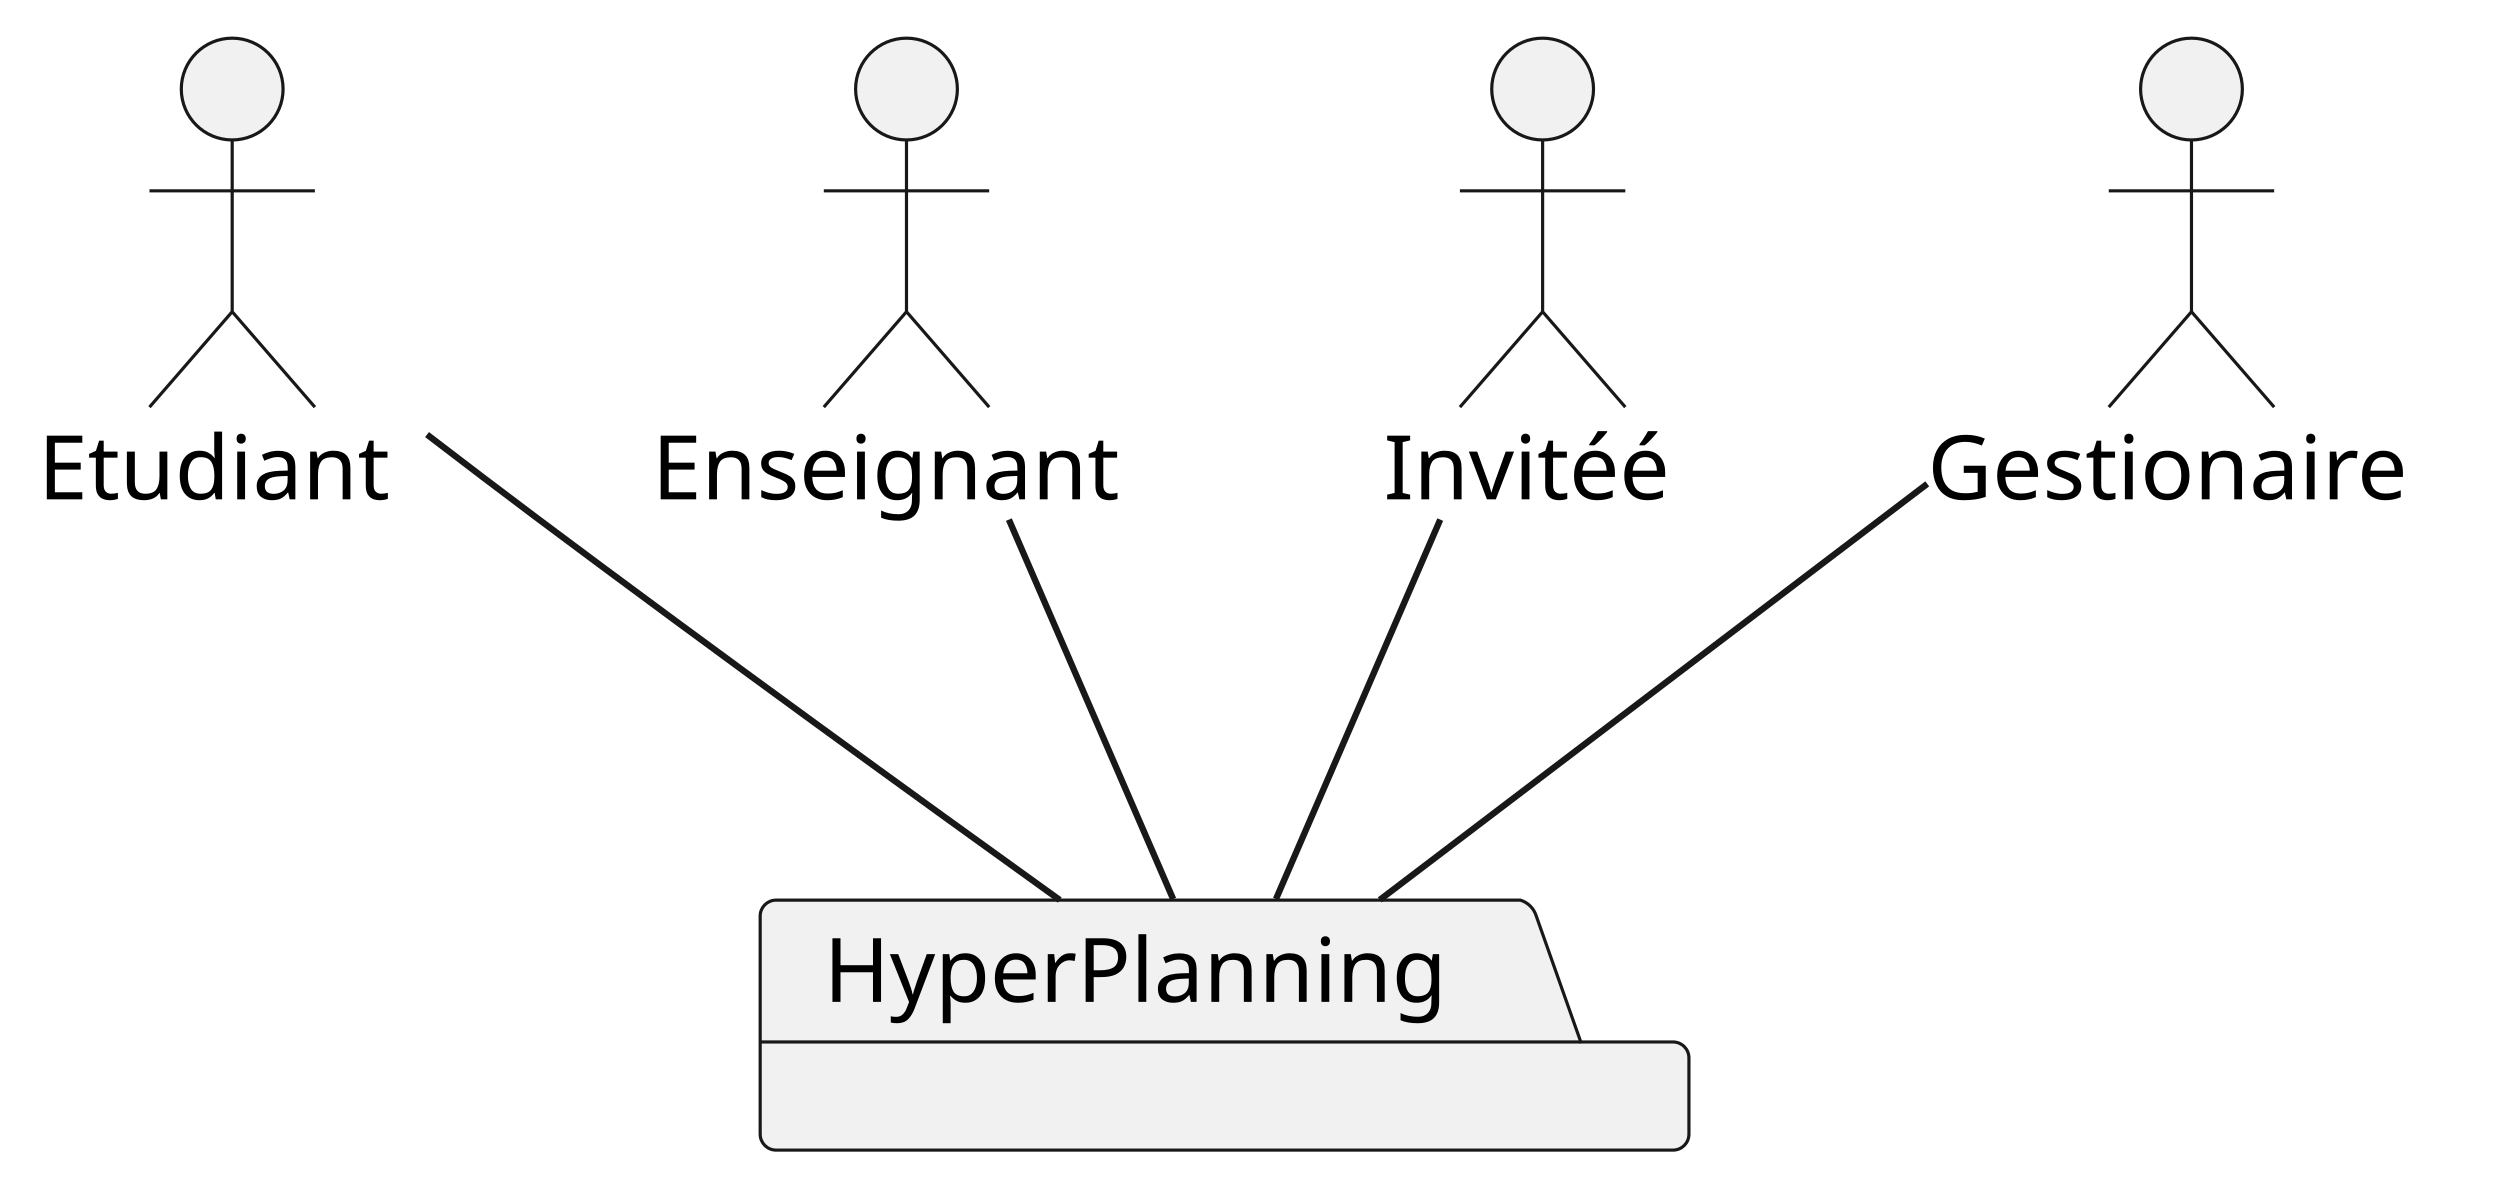
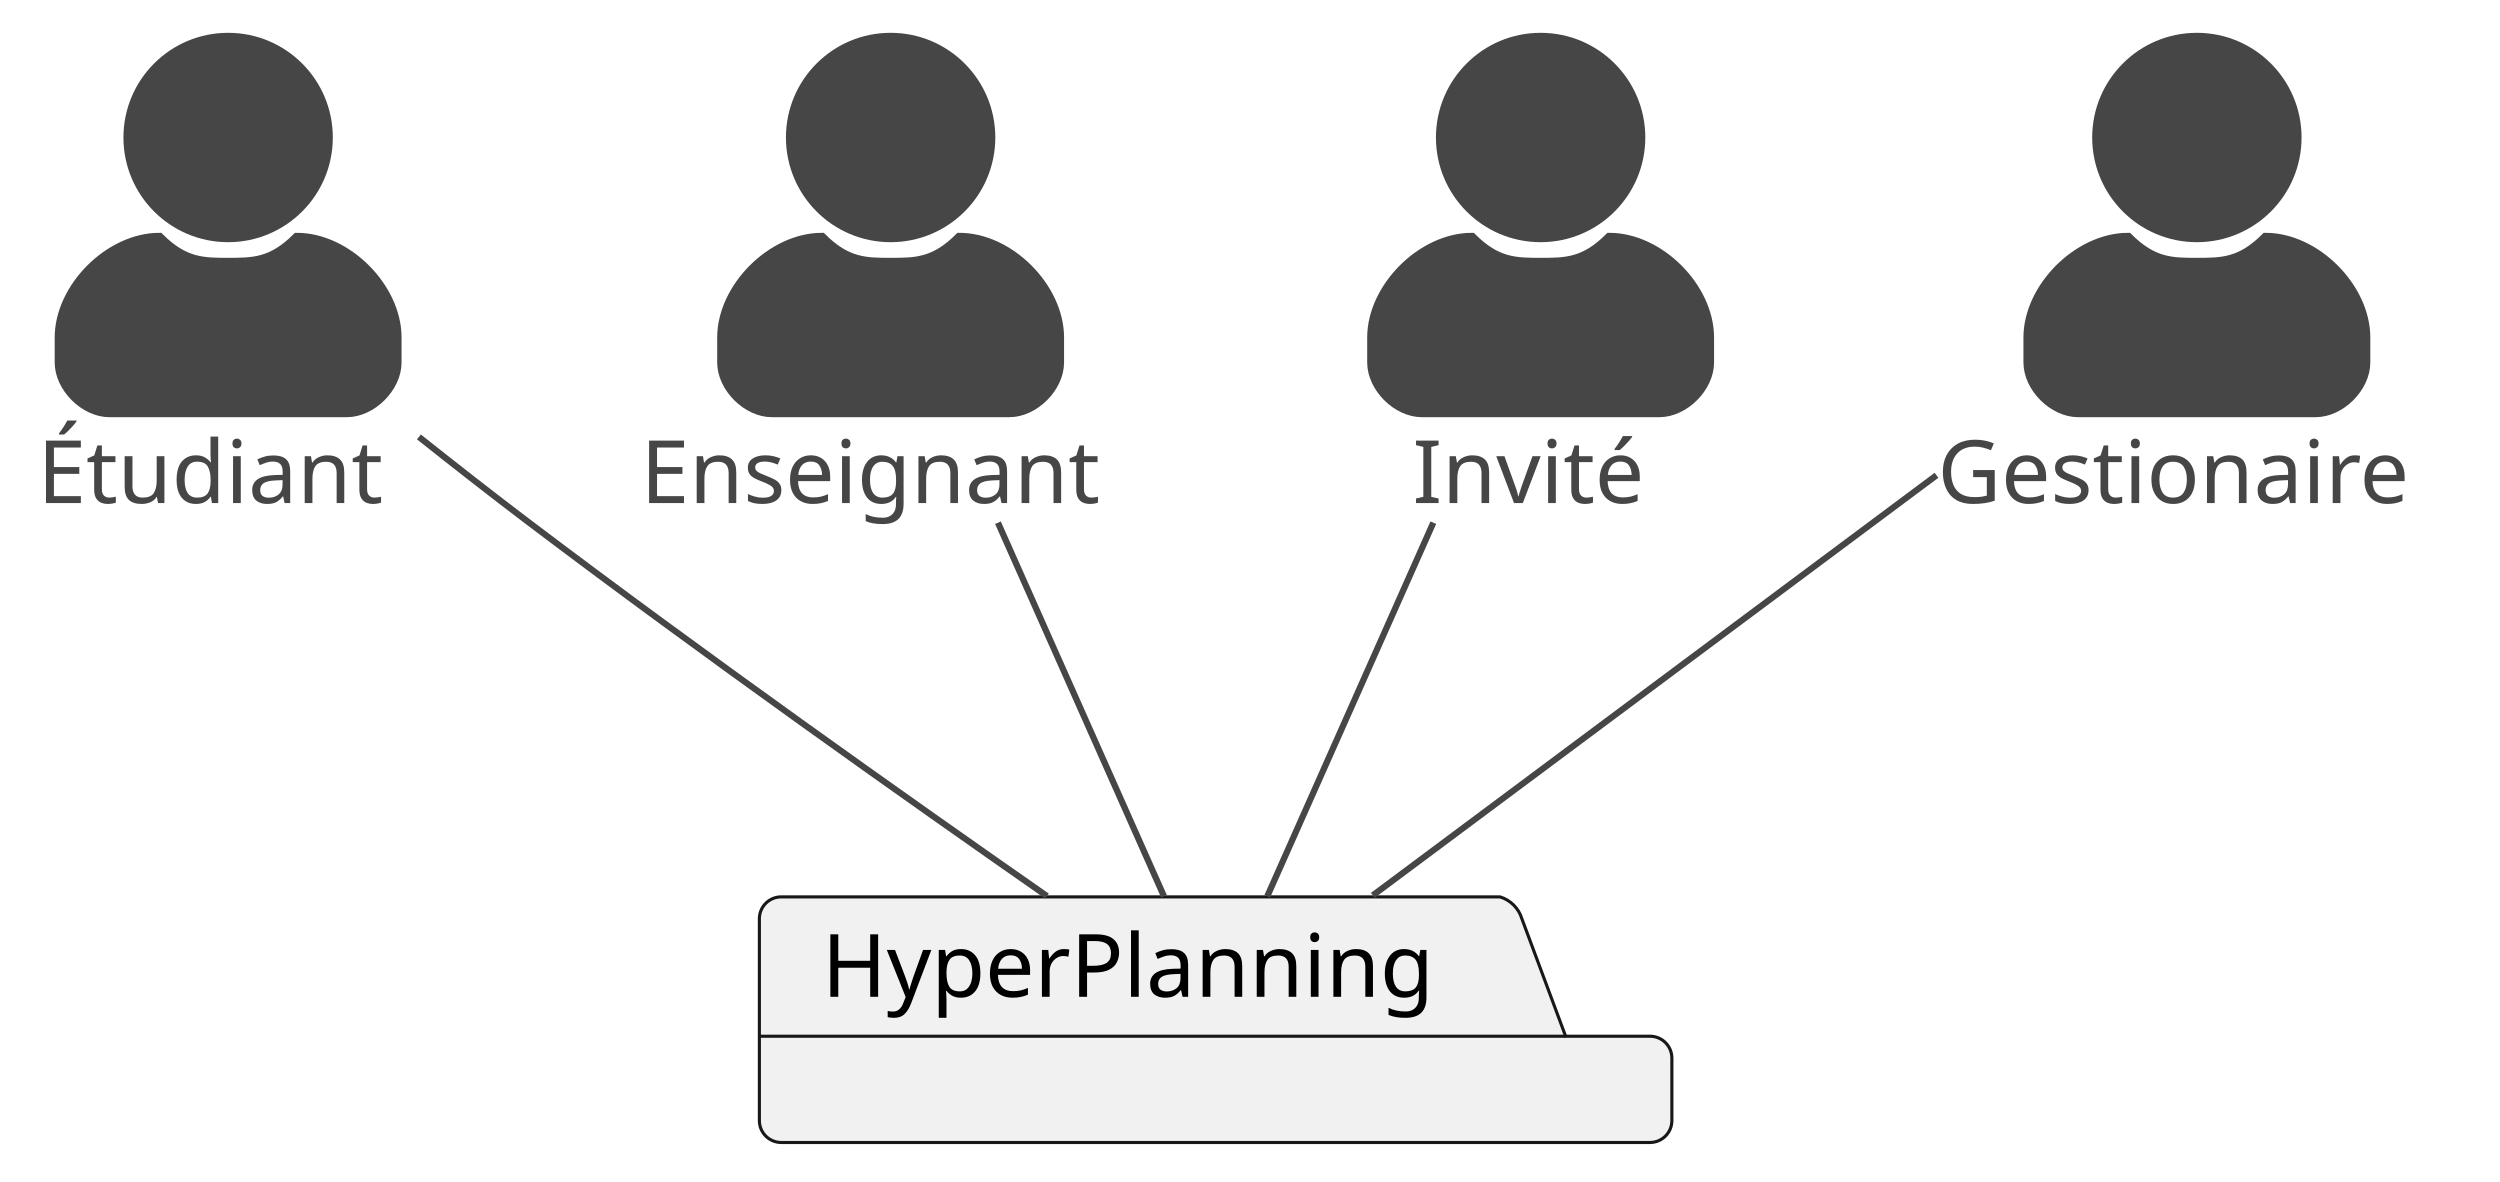
- <svg xmlns="http://www.w3.org/2000/svg" contentStyleType="text/css" height="187px" preserveAspectRatio="none" style="width:393px;height:187px;background:#FFFFFF;" version="1.1" viewBox="0 0 393 187" width="393px" zoomAndPan="magnify">
+ <svg xmlns="http://www.w3.org/2000/svg" contentStyleType="text/css" height="189px" preserveAspectRatio="none" style="width:400px;height:189px;background:#FFFFFF;" version="1.1" viewBox="0 0 400 189" width="400px" zoomAndPan="magnify">
  <defs />
  <g>
    <g id="elem_HyperPlanning">
-       <path d="M122,141.5 L239,141.5 A3.75,3.75 0 0 1 241.5,144 L248.5,163.797 L263,163.797 A2.5,2.5 0 0 1 265.5,166.297 L265.5,178.297 A2.5,2.5 0 0 1 263,180.797 L122,180.797 A2.5,2.5 0 0 1 119.5,178.297 L119.5,144 A2.5,2.5 0 0 1 122,141.5 " fill="#F1F1F1" style="stroke:#181818;stroke-width:0.5;" />
-       <line style="stroke:#181818;stroke-width:0.5;" x1="119.5" x2="248.5" y1="163.797" y2="163.797" />
-       <text fill="#000000" font-family="sans-serif" font-size="14" lengthAdjust="spacing" textLength="104" x="129.5" y="157.495">HyperPlanning</text>
+       <path d="M125,143.5 L240,143.5 A5.25,5.25 0 0 1 243.5,147 L250.5,165.797 L264,165.797 A3.5,3.5 0 0 1 267.5,169.297 L267.5,179.297 A3.5,3.5 0 0 1 264,182.797 L125,182.797 A3.5,3.5 0 0 1 121.5,179.297 L121.5,147 A3.5,3.5 0 0 1 125,143.5 " fill="#F1F1F1" style="stroke:#181818;stroke-width:0.5;" />
+       <line style="stroke:#181818;stroke-width:0.5;" x1="121.5" x2="250.5" y1="165.797" y2="165.797" />
+       <text fill="#000000" font-family="sans-serif" font-size="14" lengthAdjust="spacing" textLength="104" x="131.5" y="159.495">HyperPlanning</text>
    </g>
-     <g id="elem_Etudiant">
-       <ellipse cx="36.5" cy="14" fill="#F1F1F1" rx="8" ry="8" style="stroke:#181818;stroke-width:0.5;" />
-       <path d="M36.5,22 L36.5,49 M23.5,30 L49.5,30 M36.5,49 L23.5,64 M36.5,49 L49.5,64 " fill="none" style="stroke:#181818;stroke-width:0.5;" />
-       <text fill="#000000" font-family="sans-serif" font-size="14" lengthAdjust="spacing" textLength="61" x="6" y="78.495">Etudiant</text>
+     <g id="elem_Étudiant">
+       <ellipse cx="36.5" cy="22" fill="#454645" rx="16" ry="16" style="stroke:#454645;stroke-width:1.5;" />
+       <path d="M36.5,42 C40.5,42 43.5,42 47.5,38 C55.5,38 63.5,46 63.5,54 L63.5,58 C63.5,62 59.5,66 55.5,66 L17.5,66 C13.5,66 9.5,62 9.5,58 L9.5,54 C9.5,46 17.5,38 25.5,38 C29.5,42 32.5,42 36.5,42 " fill="#454645" style="stroke:#454645;stroke-width:1.5;" />
+       <text fill="#454645" font-family="sans-serif" font-size="14" lengthAdjust="spacing" textLength="61" x="6" y="80.495">Étudiant</text>
    </g>
    <g id="elem_Enseignant">
-       <ellipse cx="142.5" cy="14" fill="#F1F1F1" rx="8" ry="8" style="stroke:#181818;stroke-width:0.5;" />
-       <path d="M142.5,22 L142.5,49 M129.5,30 L155.5,30 M142.5,49 L129.5,64 M142.5,49 L155.5,64 " fill="none" style="stroke:#181818;stroke-width:0.5;" />
-       <text fill="#000000" font-family="sans-serif" font-size="14" lengthAdjust="spacing" textLength="80" x="102.5" y="78.495">Enseignant</text>
+       <ellipse cx="142.5" cy="22" fill="#454645" rx="16" ry="16" style="stroke:#454645;stroke-width:1.5;" />
+       <path d="M142.5,42 C146.5,42 149.5,42 153.5,38 C161.5,38 169.5,46 169.5,54 L169.5,58 C169.5,62 165.5,66 161.5,66 L123.5,66 C119.5,66 115.5,62 115.5,58 L115.5,54 C115.5,46 123.5,38 131.5,38 C135.5,42 138.5,42 142.5,42 " fill="#454645" style="stroke:#454645;stroke-width:1.5;" />
+       <text fill="#454645" font-family="sans-serif" font-size="14" lengthAdjust="spacing" textLength="80" x="102.5" y="80.495">Enseignant</text>
    </g>
-     <g id="elem_Invitéé">
-       <ellipse cx="242.5" cy="14" fill="#F1F1F1" rx="8" ry="8" style="stroke:#181818;stroke-width:0.5;" />
-       <path d="M242.5,22 L242.5,49 M229.5,30 L255.5,30 M242.5,49 L229.5,64 M242.5,49 L255.5,64 " fill="none" style="stroke:#181818;stroke-width:0.5;" />
-       <text fill="#000000" font-family="sans-serif" font-size="14" lengthAdjust="spacing" textLength="50" x="217.5" y="78.495">Invitéé</text>
+     <g id="elem_Invité">
+       <ellipse cx="246.5" cy="22" fill="#454645" rx="16" ry="16" style="stroke:#454645;stroke-width:1.5;" />
+       <path d="M246.5,42 C250.5,42 253.5,42 257.5,38 C265.5,38 273.5,46 273.5,54 L273.5,58 C273.5,62 269.5,66 265.5,66 L227.5,66 C223.5,66 219.5,62 219.5,58 L219.5,54 C219.5,46 227.5,38 235.5,38 C239.5,42 242.5,42 246.5,42 " fill="#454645" style="stroke:#454645;stroke-width:1.5;" />
+       <text fill="#454645" font-family="sans-serif" font-size="14" lengthAdjust="spacing" textLength="41" x="226" y="80.495">Invité</text>
    </g>
    <g id="elem_Gestionaire">
-       <ellipse cx="344.5" cy="14" fill="#F1F1F1" rx="8" ry="8" style="stroke:#181818;stroke-width:0.5;" />
-       <path d="M344.5,22 L344.5,49 M331.5,30 L357.5,30 M344.5,49 L331.5,64 M344.5,49 L357.5,64 " fill="none" style="stroke:#181818;stroke-width:0.5;" />
-       <text fill="#000000" font-family="sans-serif" font-size="14" lengthAdjust="spacing" textLength="83" x="303" y="78.495">Gestionaire</text>
+       <ellipse cx="351.5" cy="22" fill="#454645" rx="16" ry="16" style="stroke:#454645;stroke-width:1.5;" />
+       <path d="M351.5,42 C355.5,42 358.5,42 362.5,38 C370.5,38 378.5,46 378.5,54 L378.5,58 C378.5,62 374.5,66 370.5,66 L332.5,66 C328.5,66 324.5,62 324.5,58 L324.5,54 C324.5,46 332.5,38 340.5,38 C344.5,42 347.5,42 351.5,42 " fill="#454645" style="stroke:#454645;stroke-width:1.5;" />
+       <text fill="#454645" font-family="sans-serif" font-size="14" lengthAdjust="spacing" textLength="83" x="310" y="80.495">Gestionaire</text>
    </g>
-     <g id="link_Etudiant_HyperPlanning">
-       <path d="M67.129,68.315 C72.879,72.728 78.857,77.275 84.5,81.5 C112.334,102.337 144.629,125.706 166.601,141.487 " fill="none" id="Etudiant-HyperPlanning" style="stroke:#181818;stroke-width:1.0;" />
+     <g id="link_Étudiant_HyperPlanning">
+       <path d="M67.026,69.906 C72.785,74.485 78.793,79.18 84.5,83.5 C112.373,104.598 145.064,127.729 167.522,143.38 " fill="none" id="Étudiant-HyperPlanning" style="stroke:#454645;stroke-width:1.0;" />
    </g>
    <g id="link_Enseignant_HyperPlanning">
-       <path d="M158.596,81.681 C167.217,101.596 177.464,125.266 184.419,141.333 " fill="none" id="Enseignant-HyperPlanning" style="stroke:#181818;stroke-width:1.0;" />
+       <path d="M159.671,83.634 C168.605,103.736 179.117,127.389 186.238,143.41 " fill="none" id="Enseignant-HyperPlanning" style="stroke:#454645;stroke-width:1.0;" />
    </g>
-     <g id="link_Invitéé_HyperPlanning">
-       <path d="M226.404,81.681 C217.783,101.596 207.536,125.266 200.581,141.333 " fill="none" id="Invitéé-HyperPlanning" style="stroke:#181818;stroke-width:1.0;" />
+     <g id="link_Invité_HyperPlanning">
+       <path d="M229.329,83.634 C220.395,103.736 209.883,127.389 202.762,143.41 " fill="none" id="Invité-HyperPlanning" style="stroke:#454645;stroke-width:1.0;" />
    </g>
    <g id="link_Gestionaire_HyperPlanning">
-       <path d="M302.965,76.061 C275.365,97.034 240.071,123.853 216.9,141.459 " fill="none" id="Gestionaire-HyperPlanning" style="stroke:#181818;stroke-width:1.0;" />
+       <path d="M309.839,76.047 C281.132,97.439 243.926,125.167 219.646,143.261 " fill="none" id="Gestionaire-HyperPlanning" style="stroke:#454645;stroke-width:1.0;" />
    </g>
  </g>
</svg>
